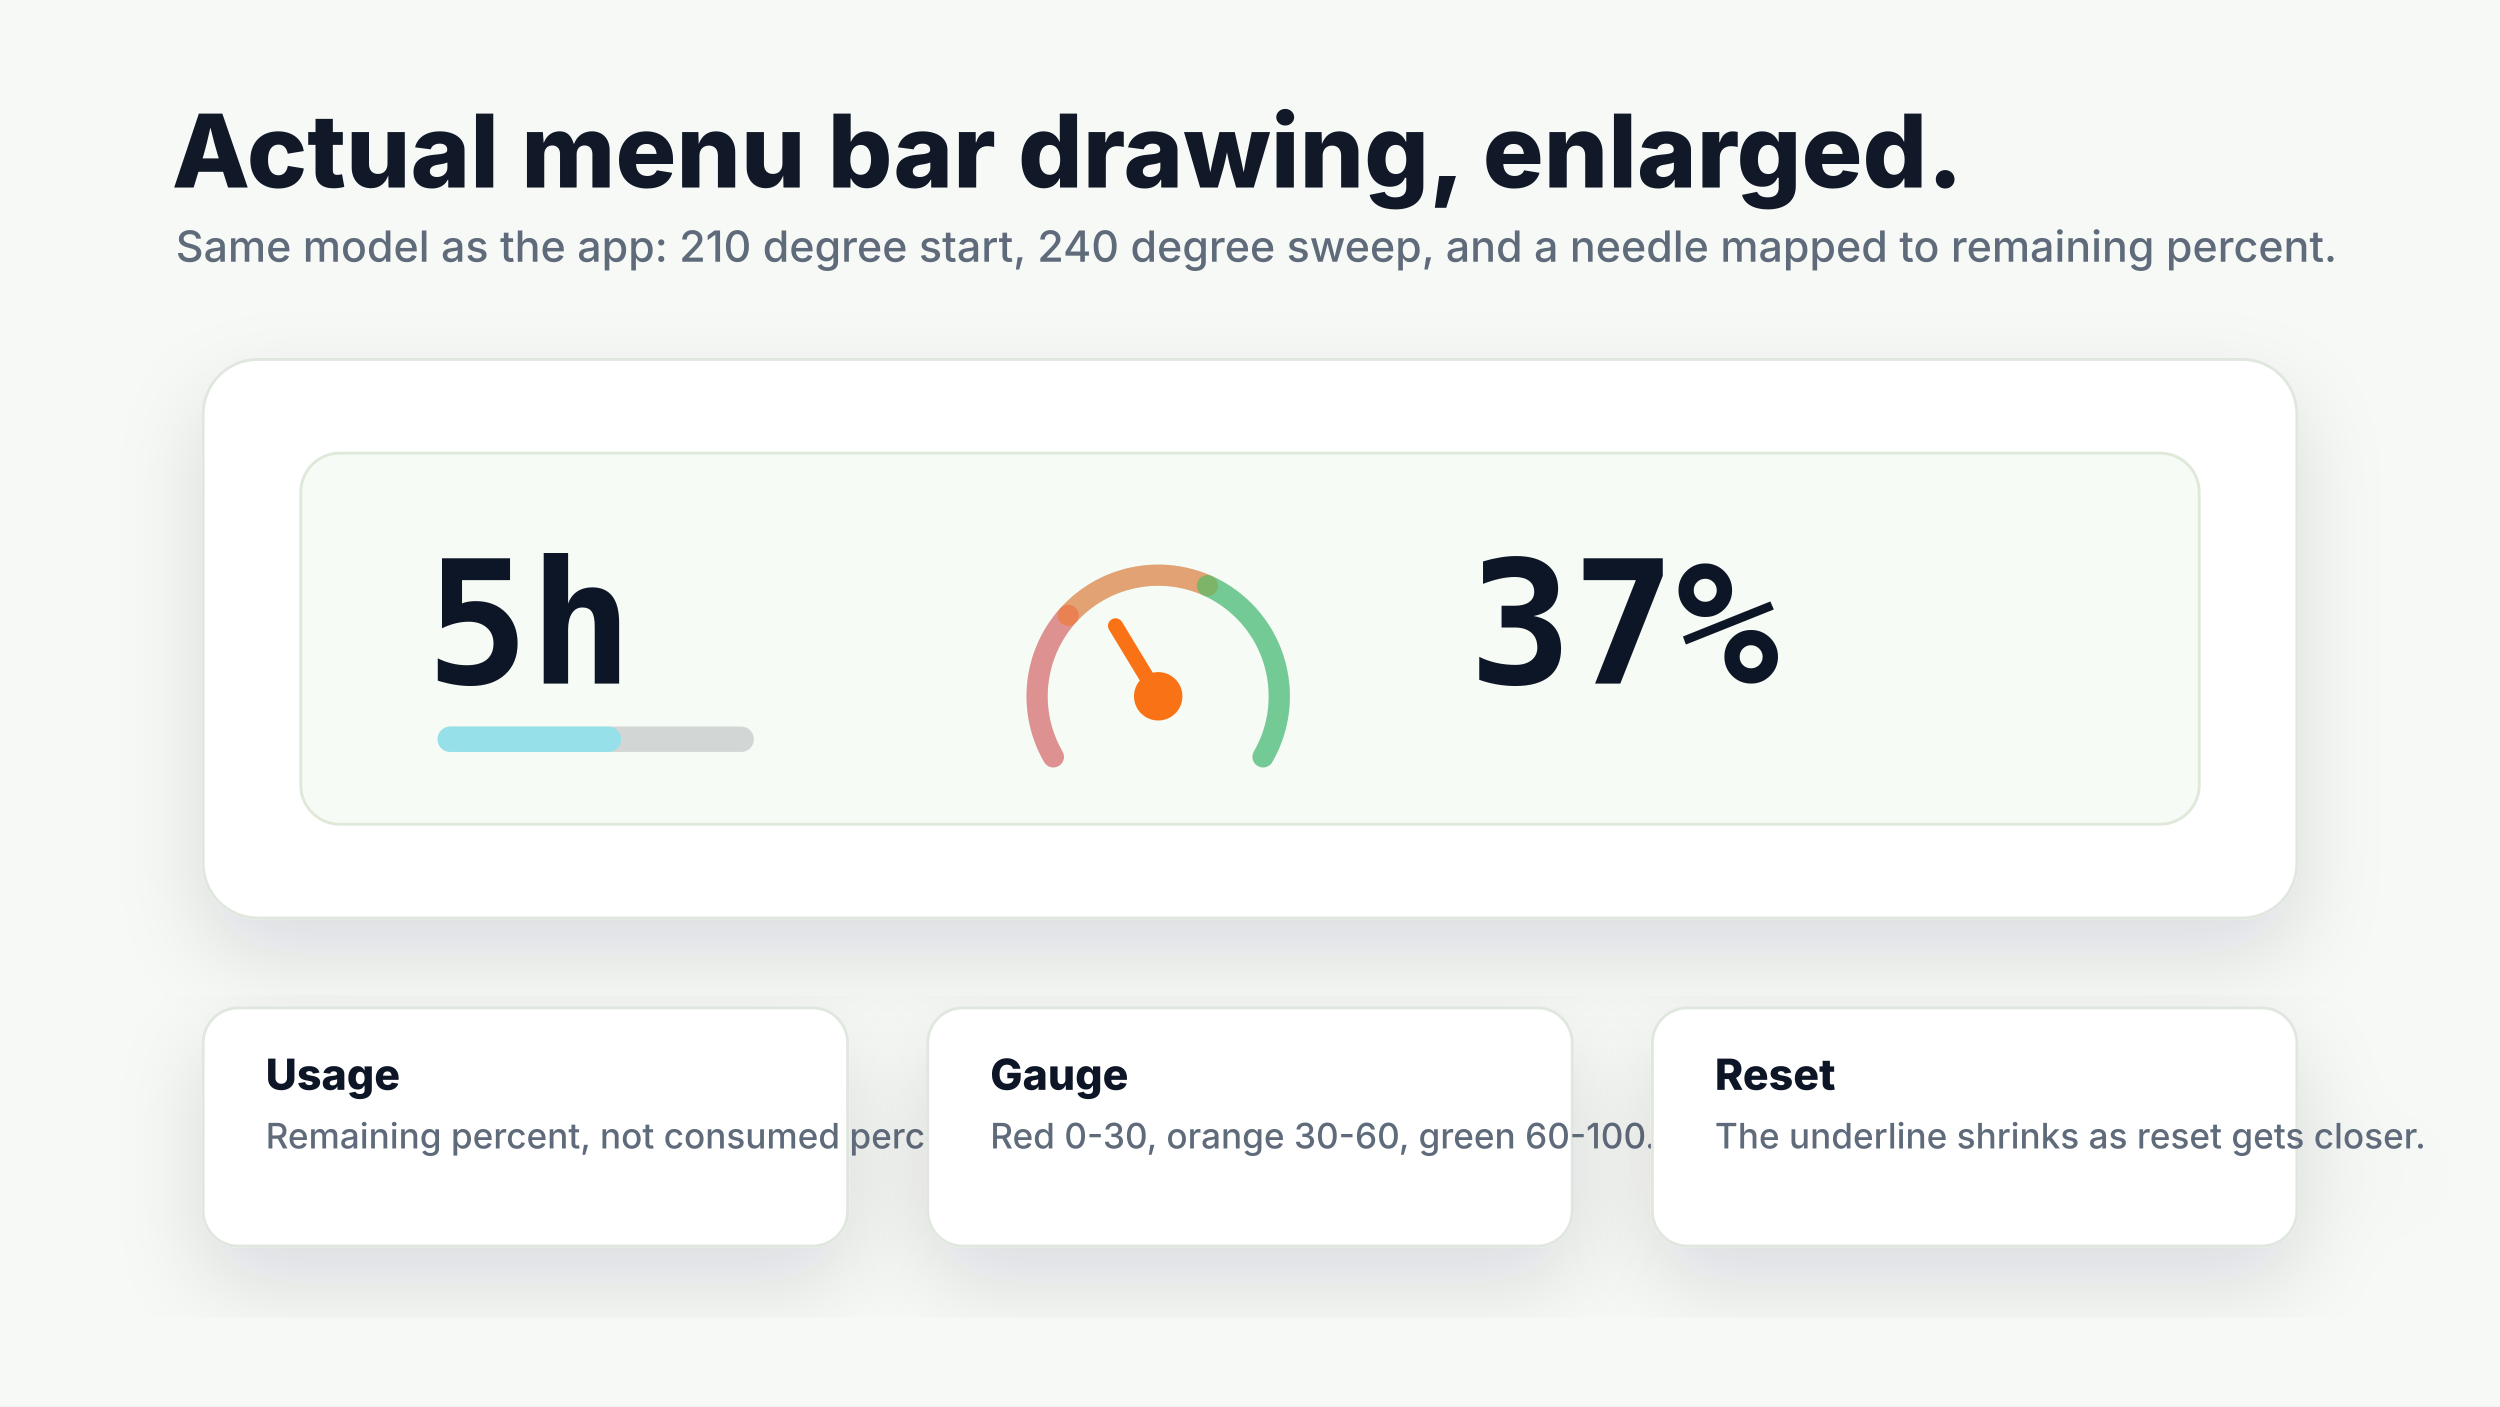
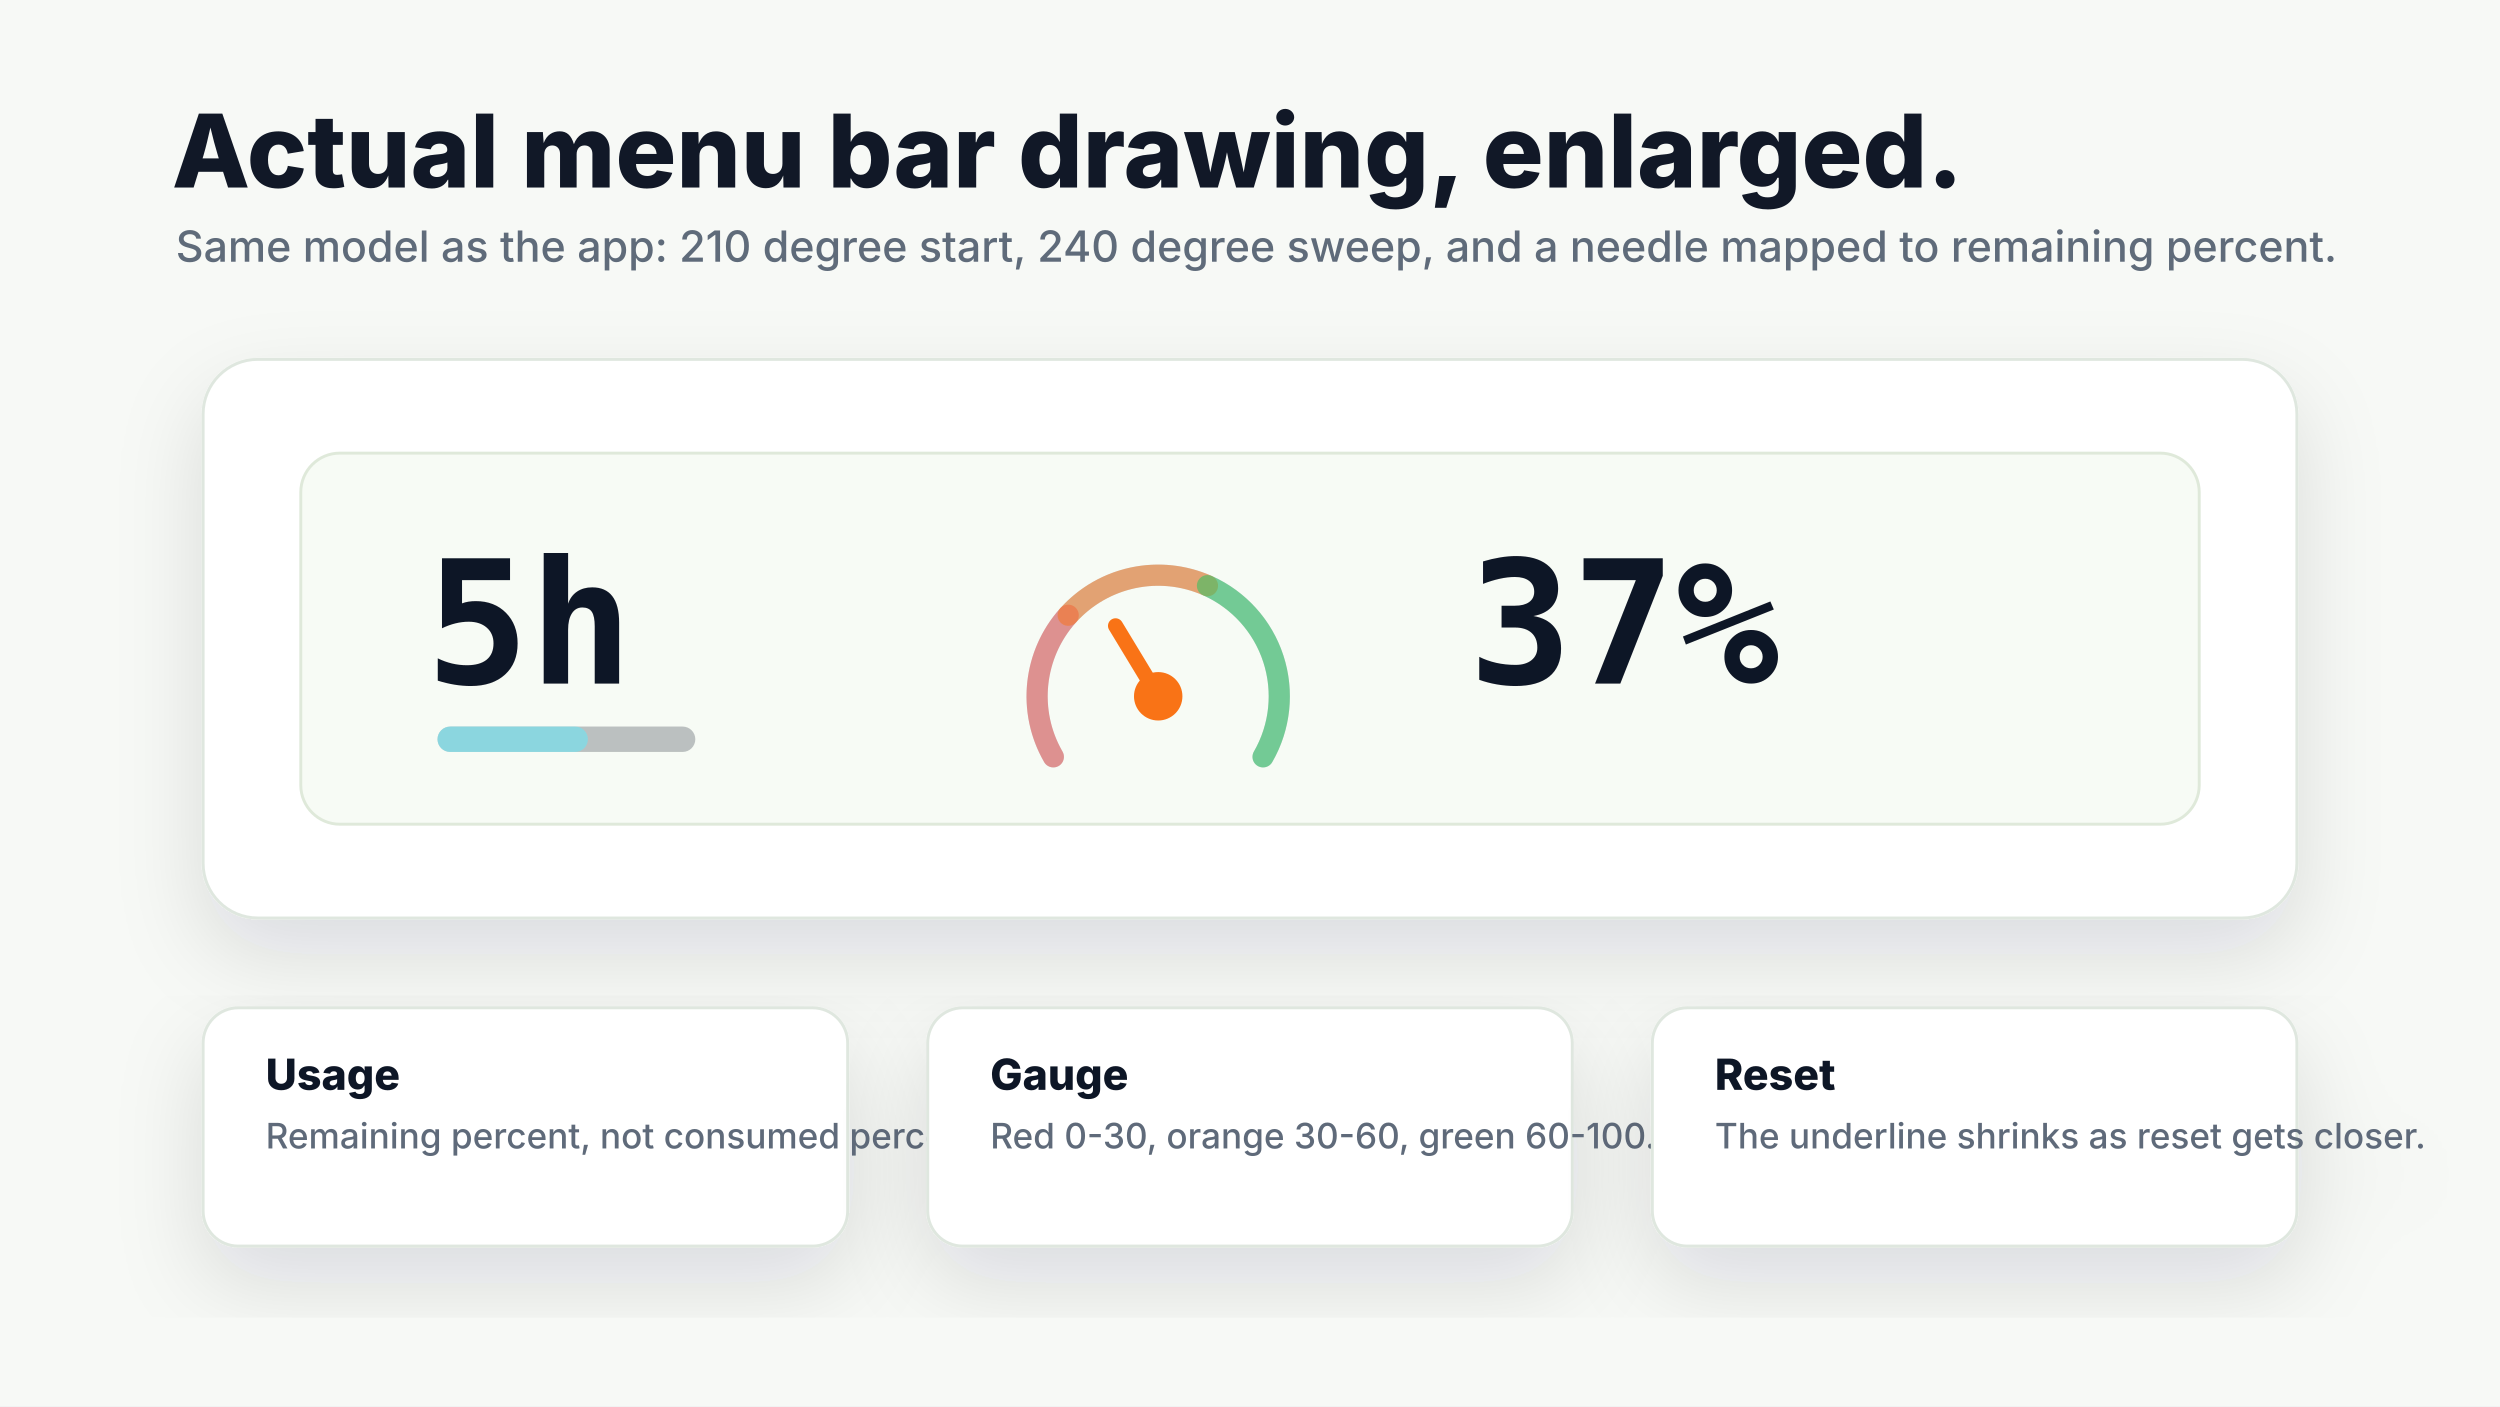
<svg xmlns="http://www.w3.org/2000/svg" width="1280" height="720" viewBox="0 0 1280 720" fill="none" role="img" aria-labelledby="title desc">
  <defs>
    <filter id="shadow" x="-20%" y="-20%" width="140%" height="150%" color-interpolation-filters="sRGB">
      <feDropShadow dx="0" dy="18" stdDeviation="22" flood-color="#0f172a" flood-opacity="0.12" />
    </filter>
    <style>
      .bg { fill: #f7f9f6; }
      .card { fill: #ffffff; stroke: #dfe7df; stroke-width: 1.5; }
      .surface { fill: #f7fbf5; stroke: #dfe9da; stroke-width: 1.5; }
      .title { font: 760 52px -apple-system, BlinkMacSystemFont, "Segoe UI", sans-serif; fill: #111827; }
      .subtitle { font: 520 22px -apple-system, BlinkMacSystemFont, "Segoe UI", sans-serif; fill: #5f6b7a; }
      .label { font: 760 22px -apple-system, BlinkMacSystemFont, "Segoe UI", sans-serif; fill: #111827; }
      .body { font: 520 18px -apple-system, BlinkMacSystemFont, "Segoe UI", sans-serif; fill: #5f6b7a; }
      .mono { font: 780 88px ui-monospace, SFMono-Regular, Menlo, Monaco, Consolas, monospace; fill: #111827; }
      .smallMono { font: 760 28px ui-monospace, SFMono-Regular, Menlo, Monaco, Consolas, monospace; fill: #111827; }
      .track { stroke: rgba(17, 24, 39, 0.18); stroke-width: 7; fill: none; stroke-linecap: round; }
      .red { stroke: rgba(239, 68, 68, 0.46); stroke-width: 7; fill: none; stroke-linecap: round; }
      .orange { stroke: rgba(249, 115, 22, 0.5); stroke-width: 7; fill: none; stroke-linecap: round; }
      .green { stroke: rgba(34, 197, 94, 0.52); stroke-width: 7; fill: none; stroke-linecap: round; }
      .needle { stroke: #f97316; stroke-width: 5; fill: none; stroke-linecap: round; }
      .dot { fill: #f97316; }
    </style>
  </defs>
  <rect class="bg" width="1280" height="720" />
  <text class="title" x="88" y="96">Actual menu bar drawing, enlarged.</text>
  <text class="subtitle" x="90" y="134">Same model as the app: 210 degree start, 240 degree sweep, and a needle mapped to remaining percent.</text>
  <g filter="url(#shadow)">
    <rect class="card" x="104" y="184" width="1072" height="286" rx="28" />
    <rect class="surface" x="154" y="232" width="972" height="190" rx="20" />
    <text class="mono" x="218" y="350">5h</text>
-     <rect x="224" y="372" width="162" height="13" rx="6.5" fill="rgba(17, 24, 39, 0.16)" />
-     <rect x="224" y="372" width="94" height="13" rx="6.5" fill="rgba(103, 232, 249, 0.56)" />
+     <rect x="224" y="372" width="132" height="13" rx="6.5" fill="rgba(17, 24, 39, 0.26)" />
+     <rect x="224" y="372" width="77" height="13" rx="6.5" fill="rgba(103, 232, 249, 0.56)" />
    <g transform="translate(500 248) scale(1.55)">
      <path class="track" d="M 25.36 90 A 40 40 0 1 1 94.64 90" />
      <path class="red" d="M 25.36 90 A 40 40 0 0 1 30.27 43.23" />
      <path class="orange" d="M 30.27 43.23 A 40 40 0 0 1 76.27 33.46" />
      <path class="green" d="M 76.27 33.46 A 40 40 0 0 1 94.64 90" />
      <line class="needle" x1="60" y1="70" x2="45.91" y2="46.73" />
      <circle class="dot" cx="60" cy="70" r="8" />
    </g>
    <text class="mono" x="752" y="350">37%</text>
  </g>
  <g filter="url(#shadow)">
    <rect class="card" x="104" y="516" width="330" height="122" rx="18" />
    <text class="label" x="136" y="558">Usage</text>
    <text class="body" x="136" y="588">Remaining percent, not consumed percent.</text>
  </g>
  <g filter="url(#shadow)">
    <rect class="card" x="475" y="516" width="330" height="122" rx="18" />
    <text class="label" x="507" y="558">Gauge</text>
    <text class="body" x="507" y="588">Red 0-30, orange 30-60, green 60-100.</text>
  </g>
  <g filter="url(#shadow)">
    <rect class="card" x="846" y="516" width="330" height="122" rx="18" />
    <text class="label" x="878" y="558">Reset</text>
    <text class="body" x="878" y="588">The underline shrinks as reset gets closer.</text>
  </g>
</svg>
